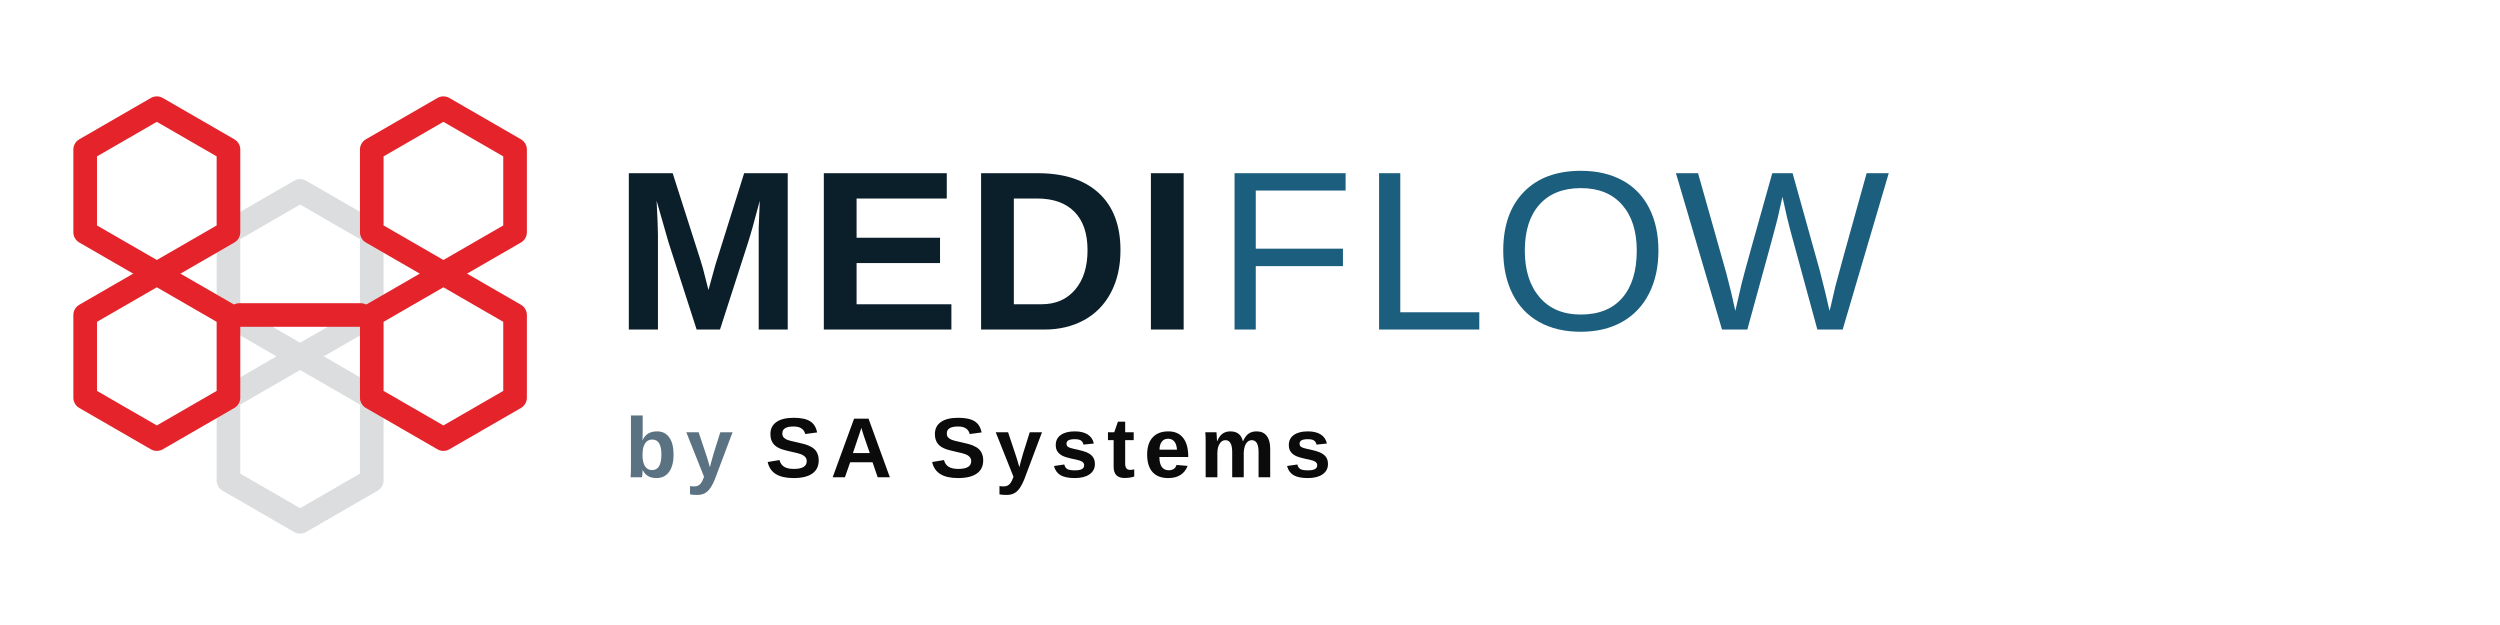
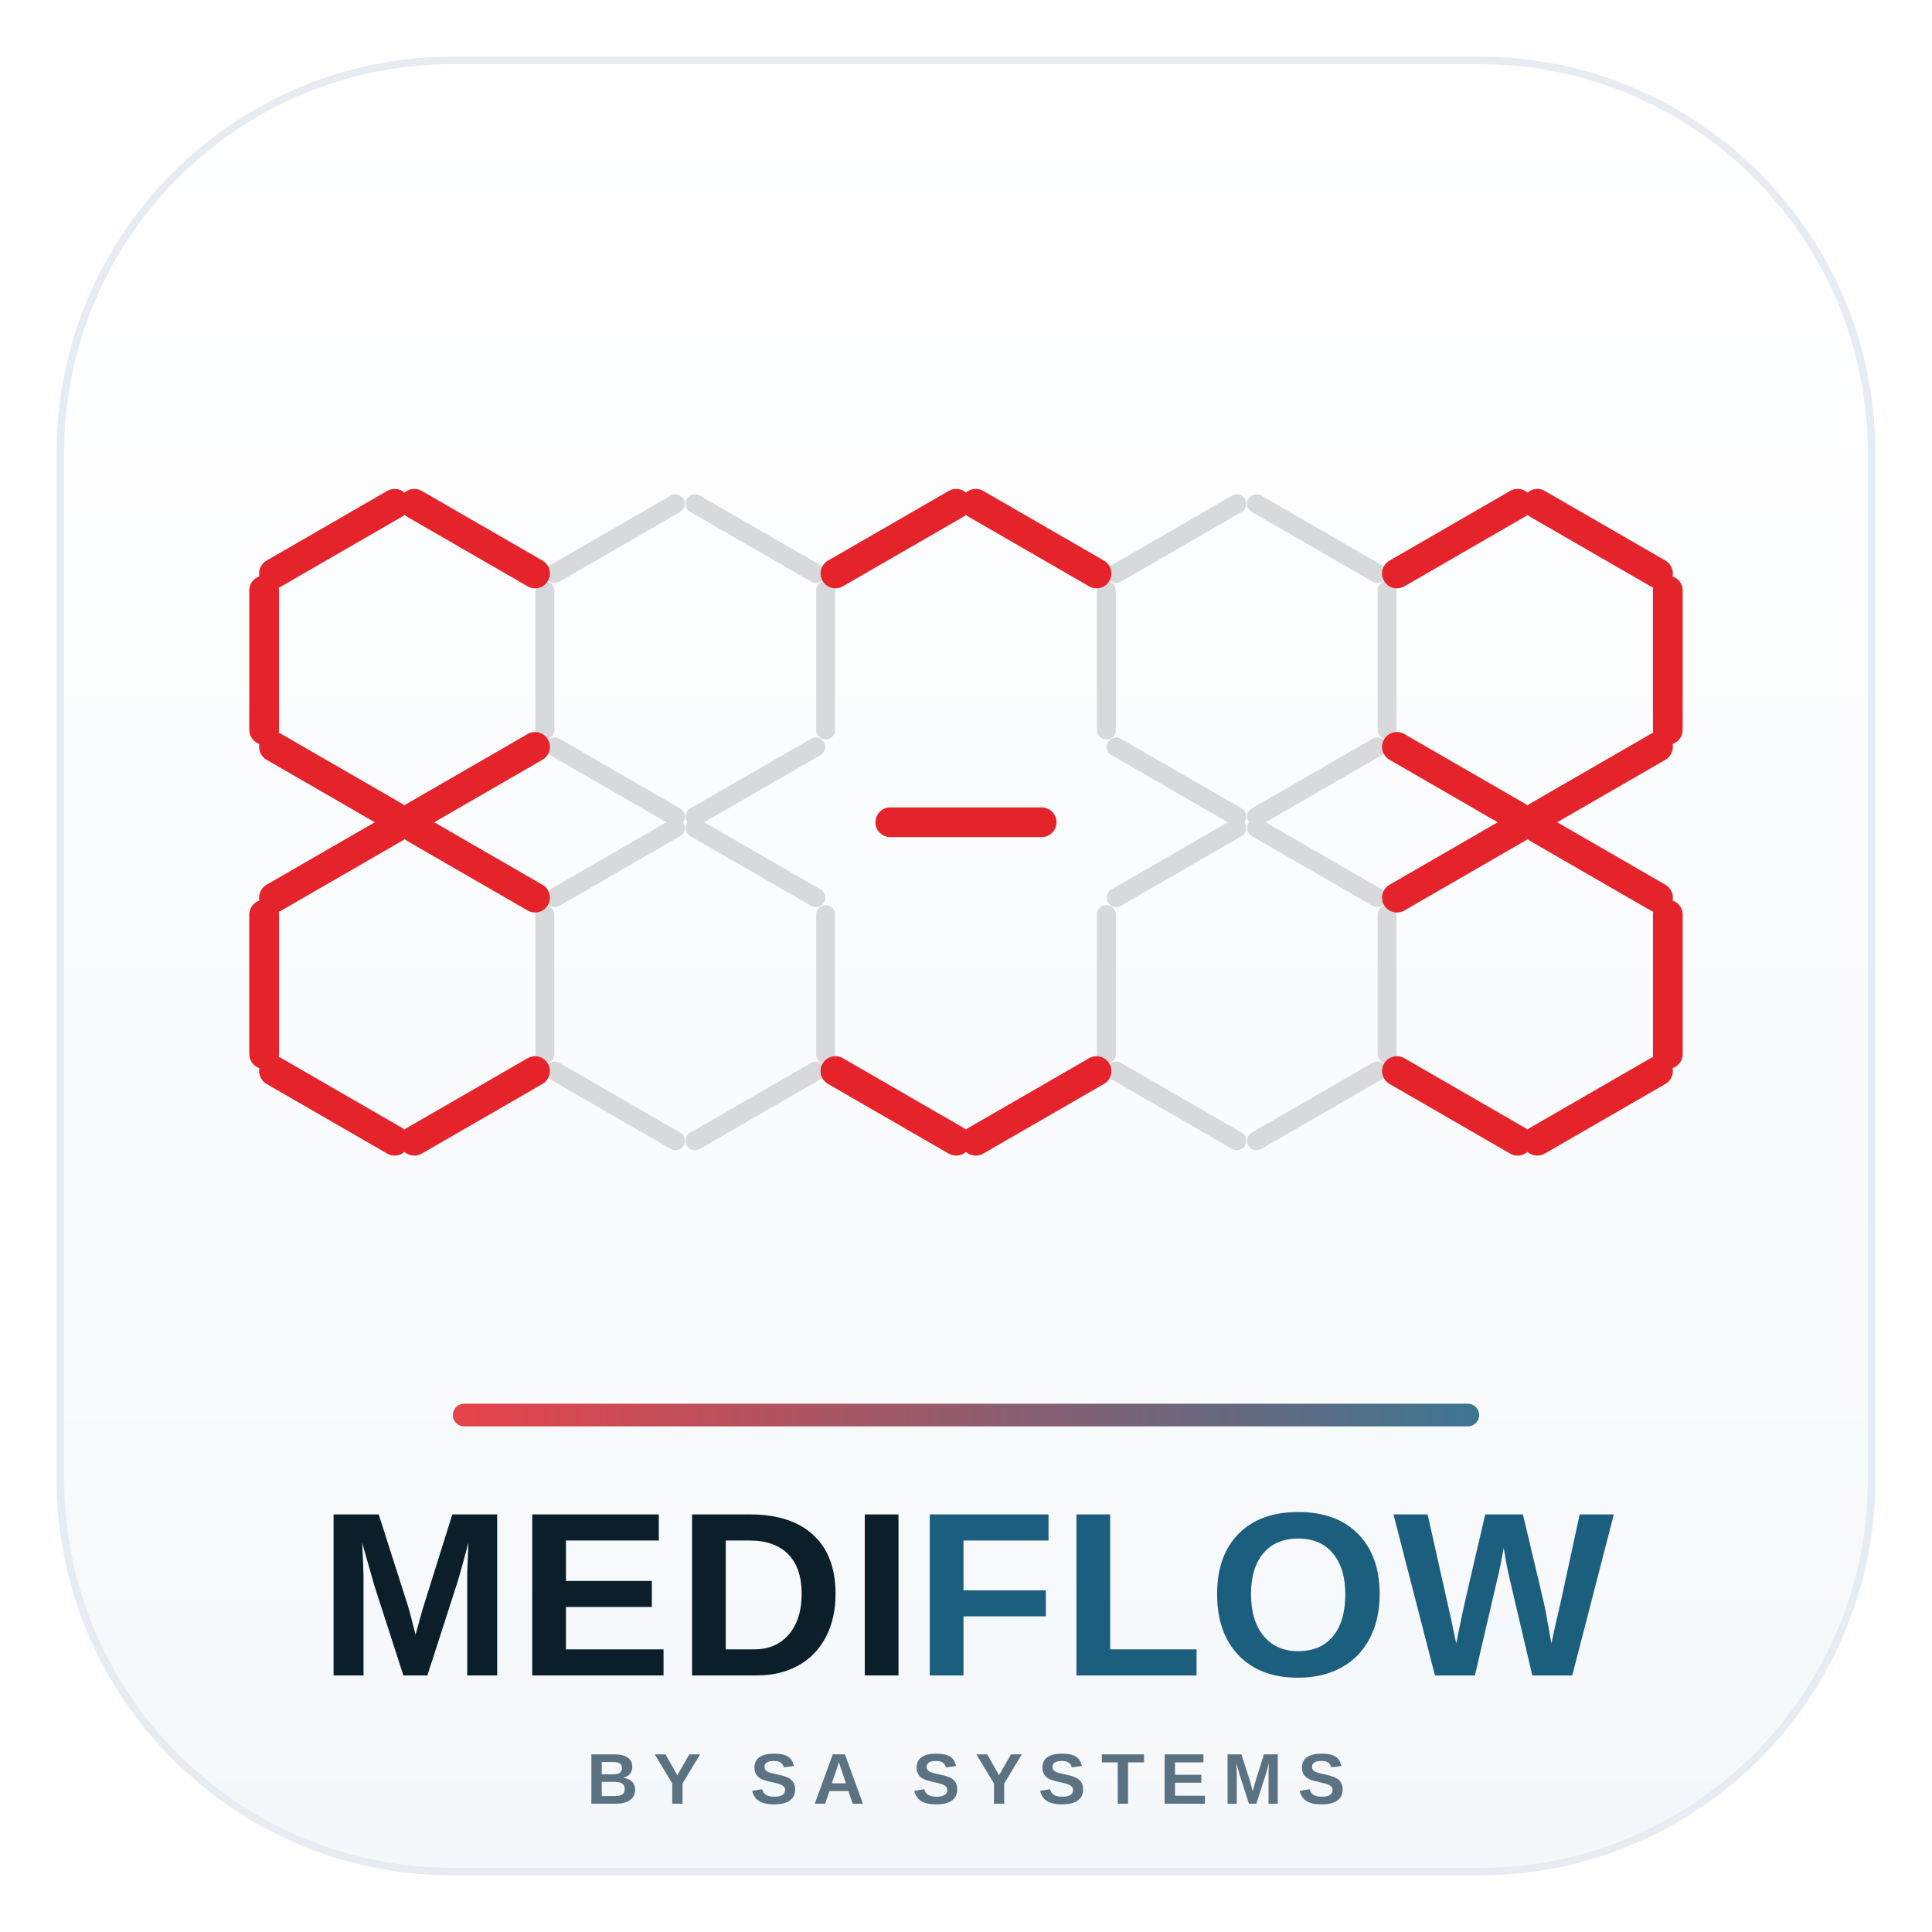
- <svg xmlns="http://www.w3.org/2000/svg" viewBox="0 0 440 110" width="440" height="110" role="img" aria-label="MEDIFLOW by SA Systems">
-   <g transform="translate(12 18) scale(0.26)" fill="none" stroke-linecap="round" stroke-linejoin="round" stroke-width="16">
-     <polygon points="157,60 205.5,88 205.5,144 157,172 108.5,144 108.5,88" stroke="#DCDDDE" />
-     <polygon points="157,172 205.5,200 205.5,256 157,284 108.5,256 108.5,200" stroke="#DCDDDE" />
-     <polygon points="60,4 108.5,32 108.5,88 60,116 11.5,88 11.5,32" stroke="#E5232A" />
-     <polygon points="60,116 108.5,144 108.5,200 60,228 11.5,200 11.5,144" stroke="#E5232A" />
-     <polygon points="254,4 302.5,32 302.5,88 254,116 205.5,88 205.5,32" stroke="#E5232A" />
-     <polygon points="254,116 302.5,144 302.5,200 254,228 205.5,200 205.5,144" stroke="#E5232A" />
-     <line x1="116" y1="144" x2="198" y2="144" stroke="#E5232A" />
+ <svg xmlns="http://www.w3.org/2000/svg" viewBox="0 0 512 512" width="512" height="512" role="img" aria-label="SA Systems">
+   <defs>
+     <linearGradient id="card" x1="0" y1="0" x2="0" y2="1">
+       <stop offset="0" stop-color="#FFFFFF" />
+       <stop offset="1" stop-color="#F5F8FA" />
+     </linearGradient>
+     <linearGradient id="accent" x1="0" y1="0" x2="1" y2="0">
+       <stop offset="0" stop-color="#E5232A" />
+       <stop offset="1" stop-color="#1B5E7E" />
+     </linearGradient>
+   </defs>
+   <rect x="16" y="16" width="480" height="480" rx="104" fill="url(#card)" />
+   <rect x="16" y="16" width="480" height="480" rx="104" fill="none" stroke="#E6ECF1" stroke-width="2" />
+   <g transform="translate(70.00 132.00) scale(0.7159)">
+     <g transform="translate(51.96 60.00)" fill="none" stroke-linecap="round" stroke-linejoin="round">
+       <line x1="107.56" y1="-57.90" x2="152.25" y2="-32.10" stroke="#D7D9DB" stroke-width="7" />
+       <line x1="155.88" y1="-25.80" x2="155.88" y2="25.80" stroke="#D7D9DB" stroke-width="7" />
+       <line x1="152.25" y1="32.10" x2="107.56" y2="57.90" stroke="#D7D9DB" stroke-width="7" />
+       <line x1="100.29" y1="57.90" x2="55.60" y2="32.10" stroke="#D7D9DB" stroke-width="7" />
+       <line x1="51.96" y1="25.80" x2="51.96" y2="-25.80" stroke="#D7D9DB" stroke-width="7" />
+       <line x1="55.60" y1="-32.10" x2="100.29" y2="-57.90" stroke="#D7D9DB" stroke-width="7" />
+       <line x1="107.56" y1="62.10" x2="152.25" y2="87.90" stroke="#D7D9DB" stroke-width="7" />
+       <line x1="155.88" y1="94.20" x2="155.88" y2="145.80" stroke="#D7D9DB" stroke-width="7" />
+       <line x1="152.25" y1="152.10" x2="107.56" y2="177.90" stroke="#D7D9DB" stroke-width="7" />
+       <line x1="100.29" y1="177.90" x2="55.60" y2="152.10" stroke="#D7D9DB" stroke-width="7" />
+       <line x1="51.96" y1="145.80" x2="51.96" y2="94.20" stroke="#D7D9DB" stroke-width="7" />
+       <line x1="55.60" y1="87.90" x2="100.29" y2="62.10" stroke="#D7D9DB" stroke-width="7" />
+       <line x1="315.41" y1="-57.90" x2="360.09" y2="-32.10" stroke="#D7D9DB" stroke-width="7" />
+       <line x1="363.73" y1="-25.80" x2="363.73" y2="25.80" stroke="#D7D9DB" stroke-width="7" />
+       <line x1="360.09" y1="32.10" x2="315.41" y2="57.90" stroke="#D7D9DB" stroke-width="7" />
+       <line x1="308.13" y1="57.90" x2="263.44" y2="32.10" stroke="#D7D9DB" stroke-width="7" />
+       <line x1="259.81" y1="25.80" x2="259.81" y2="-25.80" stroke="#D7D9DB" stroke-width="7" />
+       <line x1="263.44" y1="-32.10" x2="308.13" y2="-57.90" stroke="#D7D9DB" stroke-width="7" />
+       <line x1="315.41" y1="62.10" x2="360.09" y2="87.90" stroke="#D7D9DB" stroke-width="7" />
+       <line x1="363.73" y1="94.20" x2="363.73" y2="145.80" stroke="#D7D9DB" stroke-width="7" />
+       <line x1="360.09" y1="152.10" x2="315.41" y2="177.90" stroke="#D7D9DB" stroke-width="7" />
+       <line x1="308.13" y1="177.90" x2="263.44" y2="152.10" stroke="#D7D9DB" stroke-width="7" />
+       <line x1="259.81" y1="145.80" x2="259.81" y2="94.20" stroke="#D7D9DB" stroke-width="7" />
+       <line x1="263.44" y1="87.90" x2="308.13" y2="62.10" stroke="#D7D9DB" stroke-width="7" />
+       <line x1="3.64" y1="-57.90" x2="48.32" y2="-32.10" stroke="#E5232A" stroke-width="11" />
+       <line x1="48.32" y1="32.10" x2="3.64" y2="57.90" stroke="#E5232A" stroke-width="11" />
+       <line x1="-3.64" y1="57.90" x2="-48.32" y2="32.10" stroke="#E5232A" stroke-width="11" />
+       <line x1="-51.96" y1="25.80" x2="-51.96" y2="-25.80" stroke="#E5232A" stroke-width="11" />
+       <line x1="-48.32" y1="-32.10" x2="-3.64" y2="-57.90" stroke="#E5232A" stroke-width="11" />
+       <line x1="3.64" y1="62.10" x2="48.32" y2="87.90" stroke="#E5232A" stroke-width="11" />
+       <line x1="48.32" y1="152.10" x2="3.64" y2="177.90" stroke="#E5232A" stroke-width="11" />
+       <line x1="-3.64" y1="177.90" x2="-48.32" y2="152.10" stroke="#E5232A" stroke-width="11" />
+       <line x1="-51.96" y1="145.80" x2="-51.96" y2="94.20" stroke="#E5232A" stroke-width="11" />
+       <line x1="-48.32" y1="87.90" x2="-3.64" y2="62.10" stroke="#E5232A" stroke-width="11" />
+       <line x1="211.48" y1="-57.90" x2="256.17" y2="-32.10" stroke="#E5232A" stroke-width="11" />
+       <line x1="159.52" y1="-32.10" x2="204.21" y2="-57.90" stroke="#E5232A" stroke-width="11" />
+       <line x1="256.17" y1="152.10" x2="211.48" y2="177.90" stroke="#E5232A" stroke-width="11" />
+       <line x1="204.21" y1="177.90" x2="159.52" y2="152.10" stroke="#E5232A" stroke-width="11" />
+       <line x1="419.33" y1="-57.90" x2="464.02" y2="-32.10" stroke="#E5232A" stroke-width="11" />
+       <line x1="467.65" y1="-25.80" x2="467.65" y2="25.80" stroke="#E5232A" stroke-width="11" />
+       <line x1="464.02" y1="32.10" x2="419.33" y2="57.90" stroke="#E5232A" stroke-width="11" />
+       <line x1="412.05" y1="57.90" x2="367.37" y2="32.10" stroke="#E5232A" stroke-width="11" />
+       <line x1="367.37" y1="-32.10" x2="412.05" y2="-57.90" stroke="#E5232A" stroke-width="11" />
+       <line x1="419.33" y1="62.10" x2="464.02" y2="87.90" stroke="#E5232A" stroke-width="11" />
+       <line x1="467.65" y1="94.20" x2="467.65" y2="145.80" stroke="#E5232A" stroke-width="11" />
+       <line x1="464.02" y1="152.10" x2="419.33" y2="177.90" stroke="#E5232A" stroke-width="11" />
+       <line x1="412.05" y1="177.90" x2="367.37" y2="152.10" stroke="#E5232A" stroke-width="11" />
+       <line x1="367.37" y1="87.90" x2="412.05" y2="62.10" stroke="#E5232A" stroke-width="11" />
+       <line x1="179.83" y1="60.00" x2="235.86" y2="60.00" stroke="#E5232A" stroke-width="11" />
+     </g>
  </g>
-   <g font-family="'Segoe UI', 'Helvetica Neue', Arial, sans-serif">
-     <text x="108" y="58" font-size="40" font-weight="700" fill="#0B1F2A" letter-spacing="1">MEDI</text>
-     <text x="214" y="58" font-size="40" font-weight="300" fill="#1B5E7E" letter-spacing="1">FLOW</text>
-     <text x="110" y="84" font-size="15" font-weight="600" fill="#5B7282" letter-spacing="1.5">by <tspan fill="#0B0B0B" font-weight="700">SA Systems</tspan>
+   <rect x="120" y="372" width="272" height="6" rx="3" fill="url(#accent)" opacity="0.85" />
+   <g text-anchor="middle">
+     <text x="256" y="444" font-family="'Poppins','Segoe UI','Helvetica Neue',Arial,sans-serif" font-size="62" font-weight="800" fill="#0B1F2A" letter-spacing="1">MEDI<tspan fill="#1B5E7E" font-weight="600">FLOW</tspan>
    </text>
+     <text x="256" y="478" font-family="'Poppins','Segoe UI','Helvetica Neue',Arial,sans-serif" font-size="19" font-weight="700" fill="#5B7282" letter-spacing="4">BY SA SYSTEMS</text>
  </g>
</svg>
